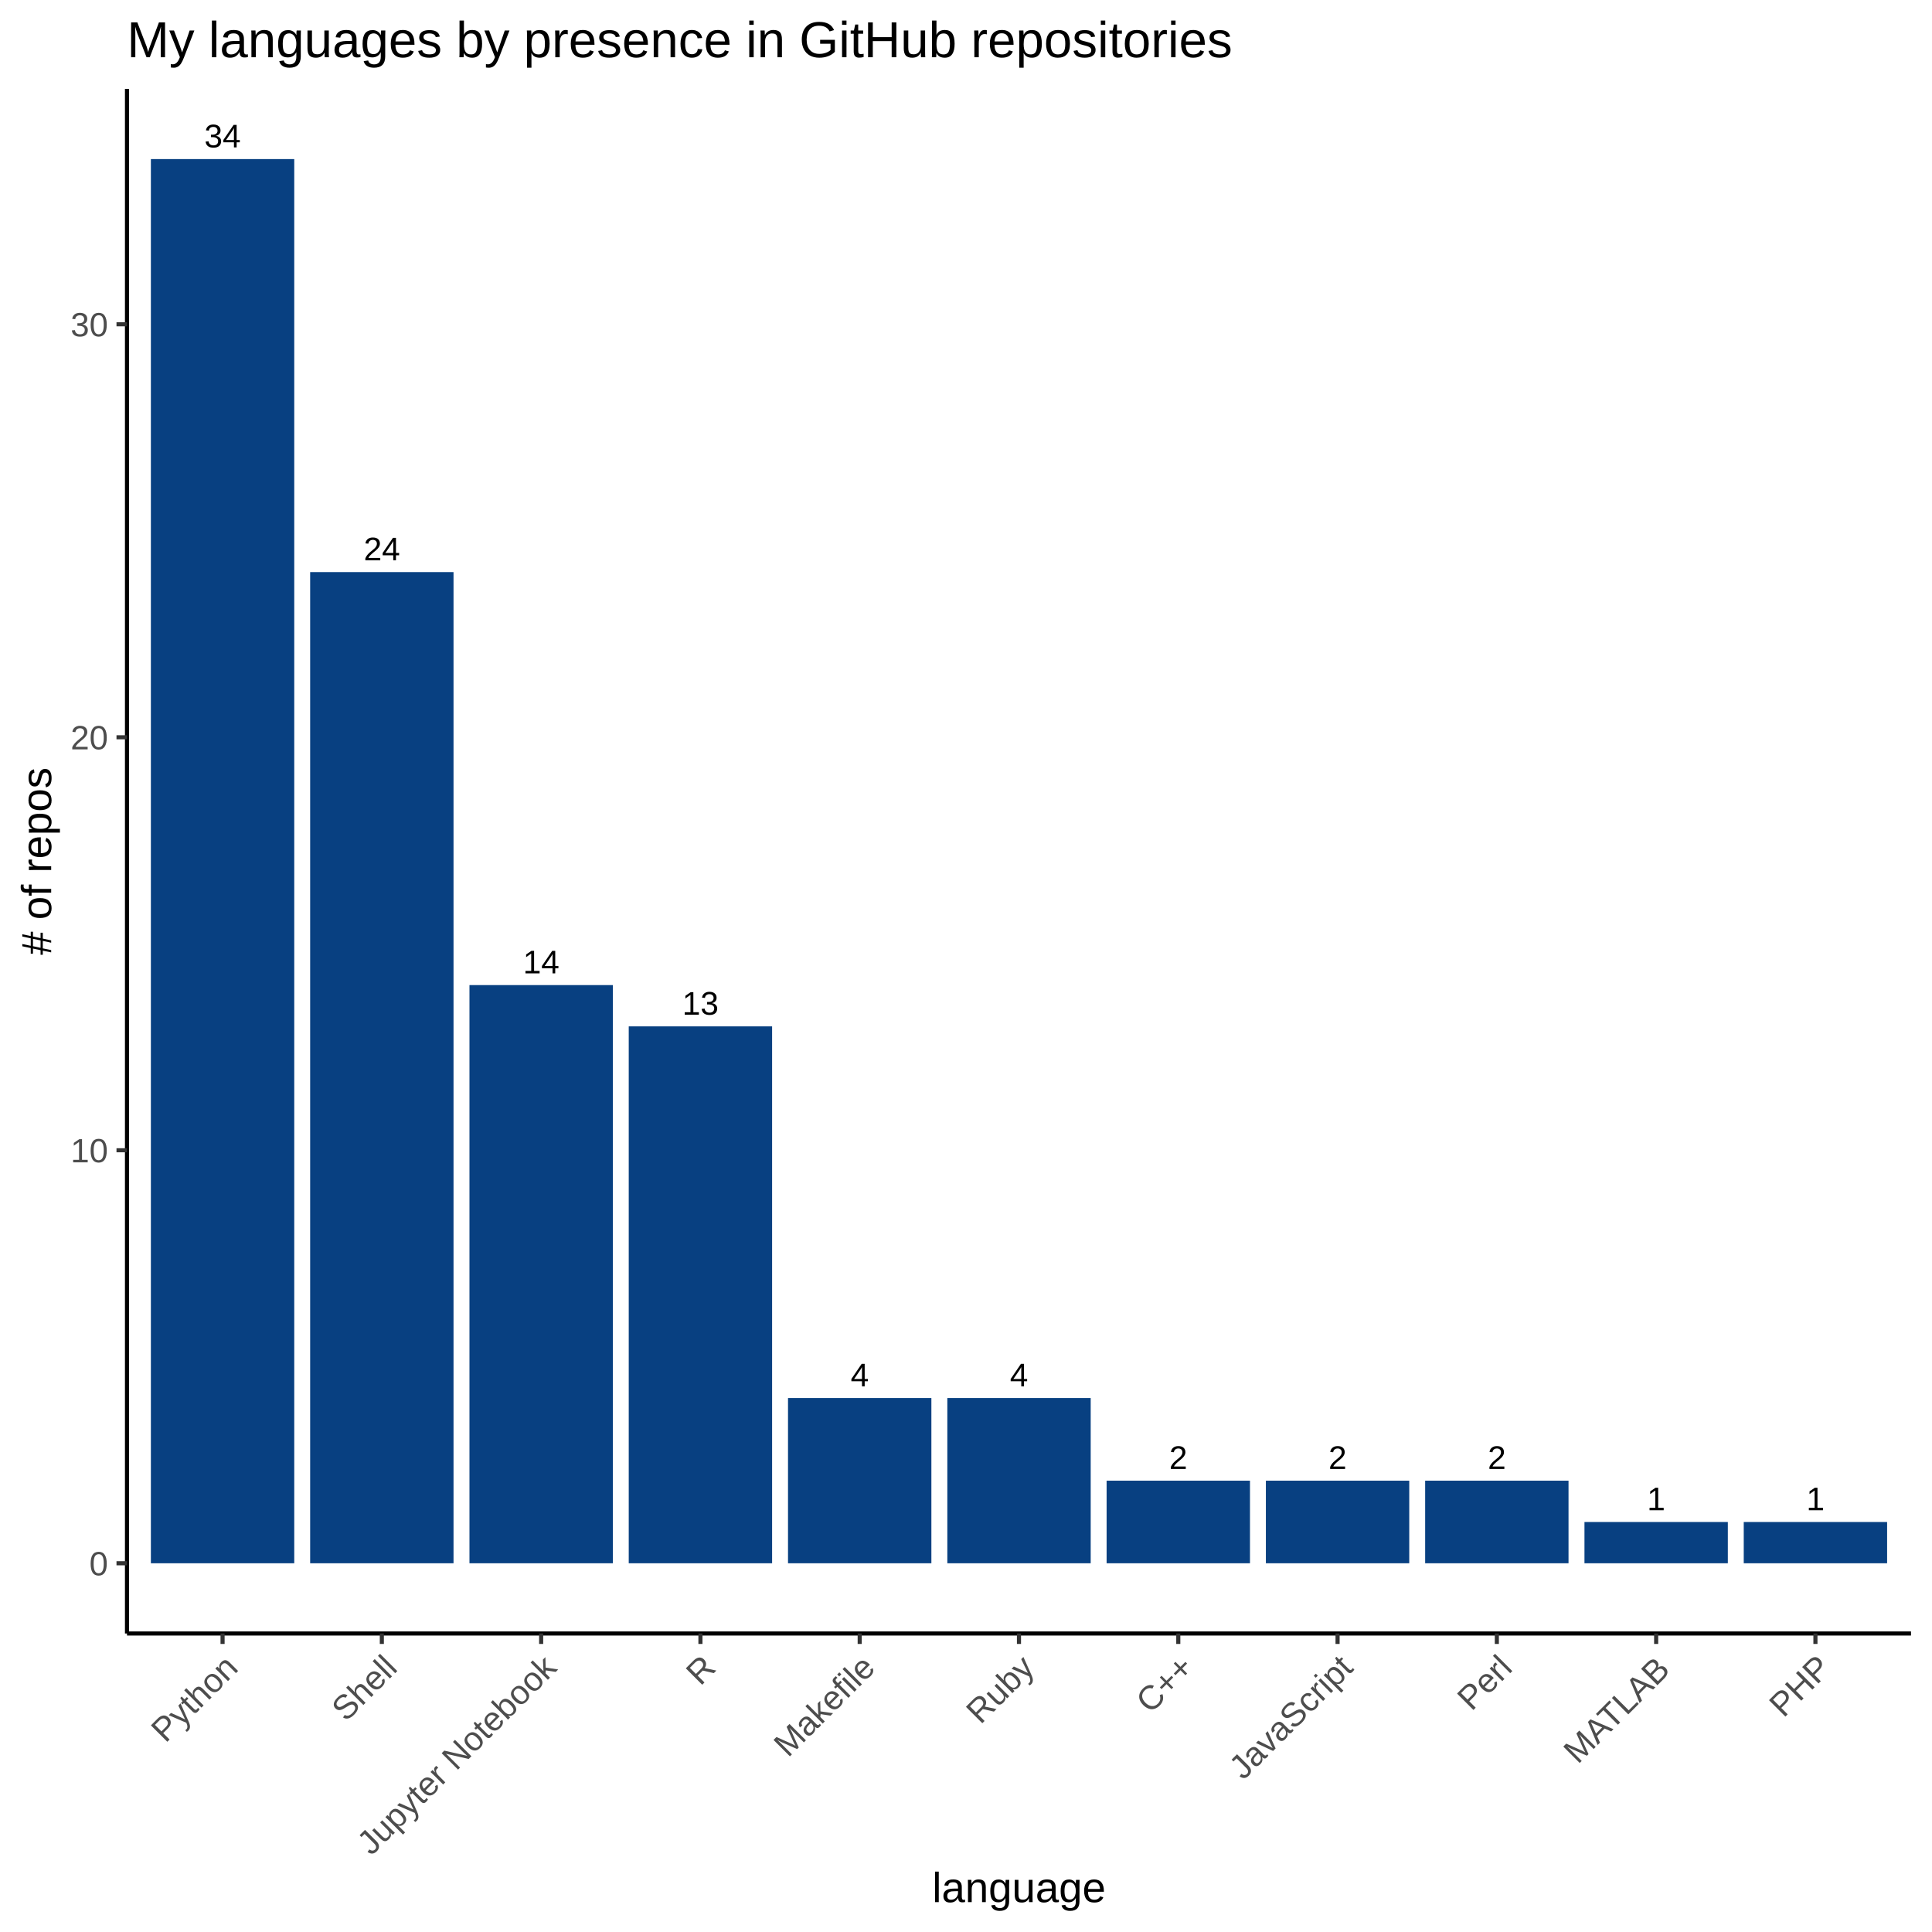
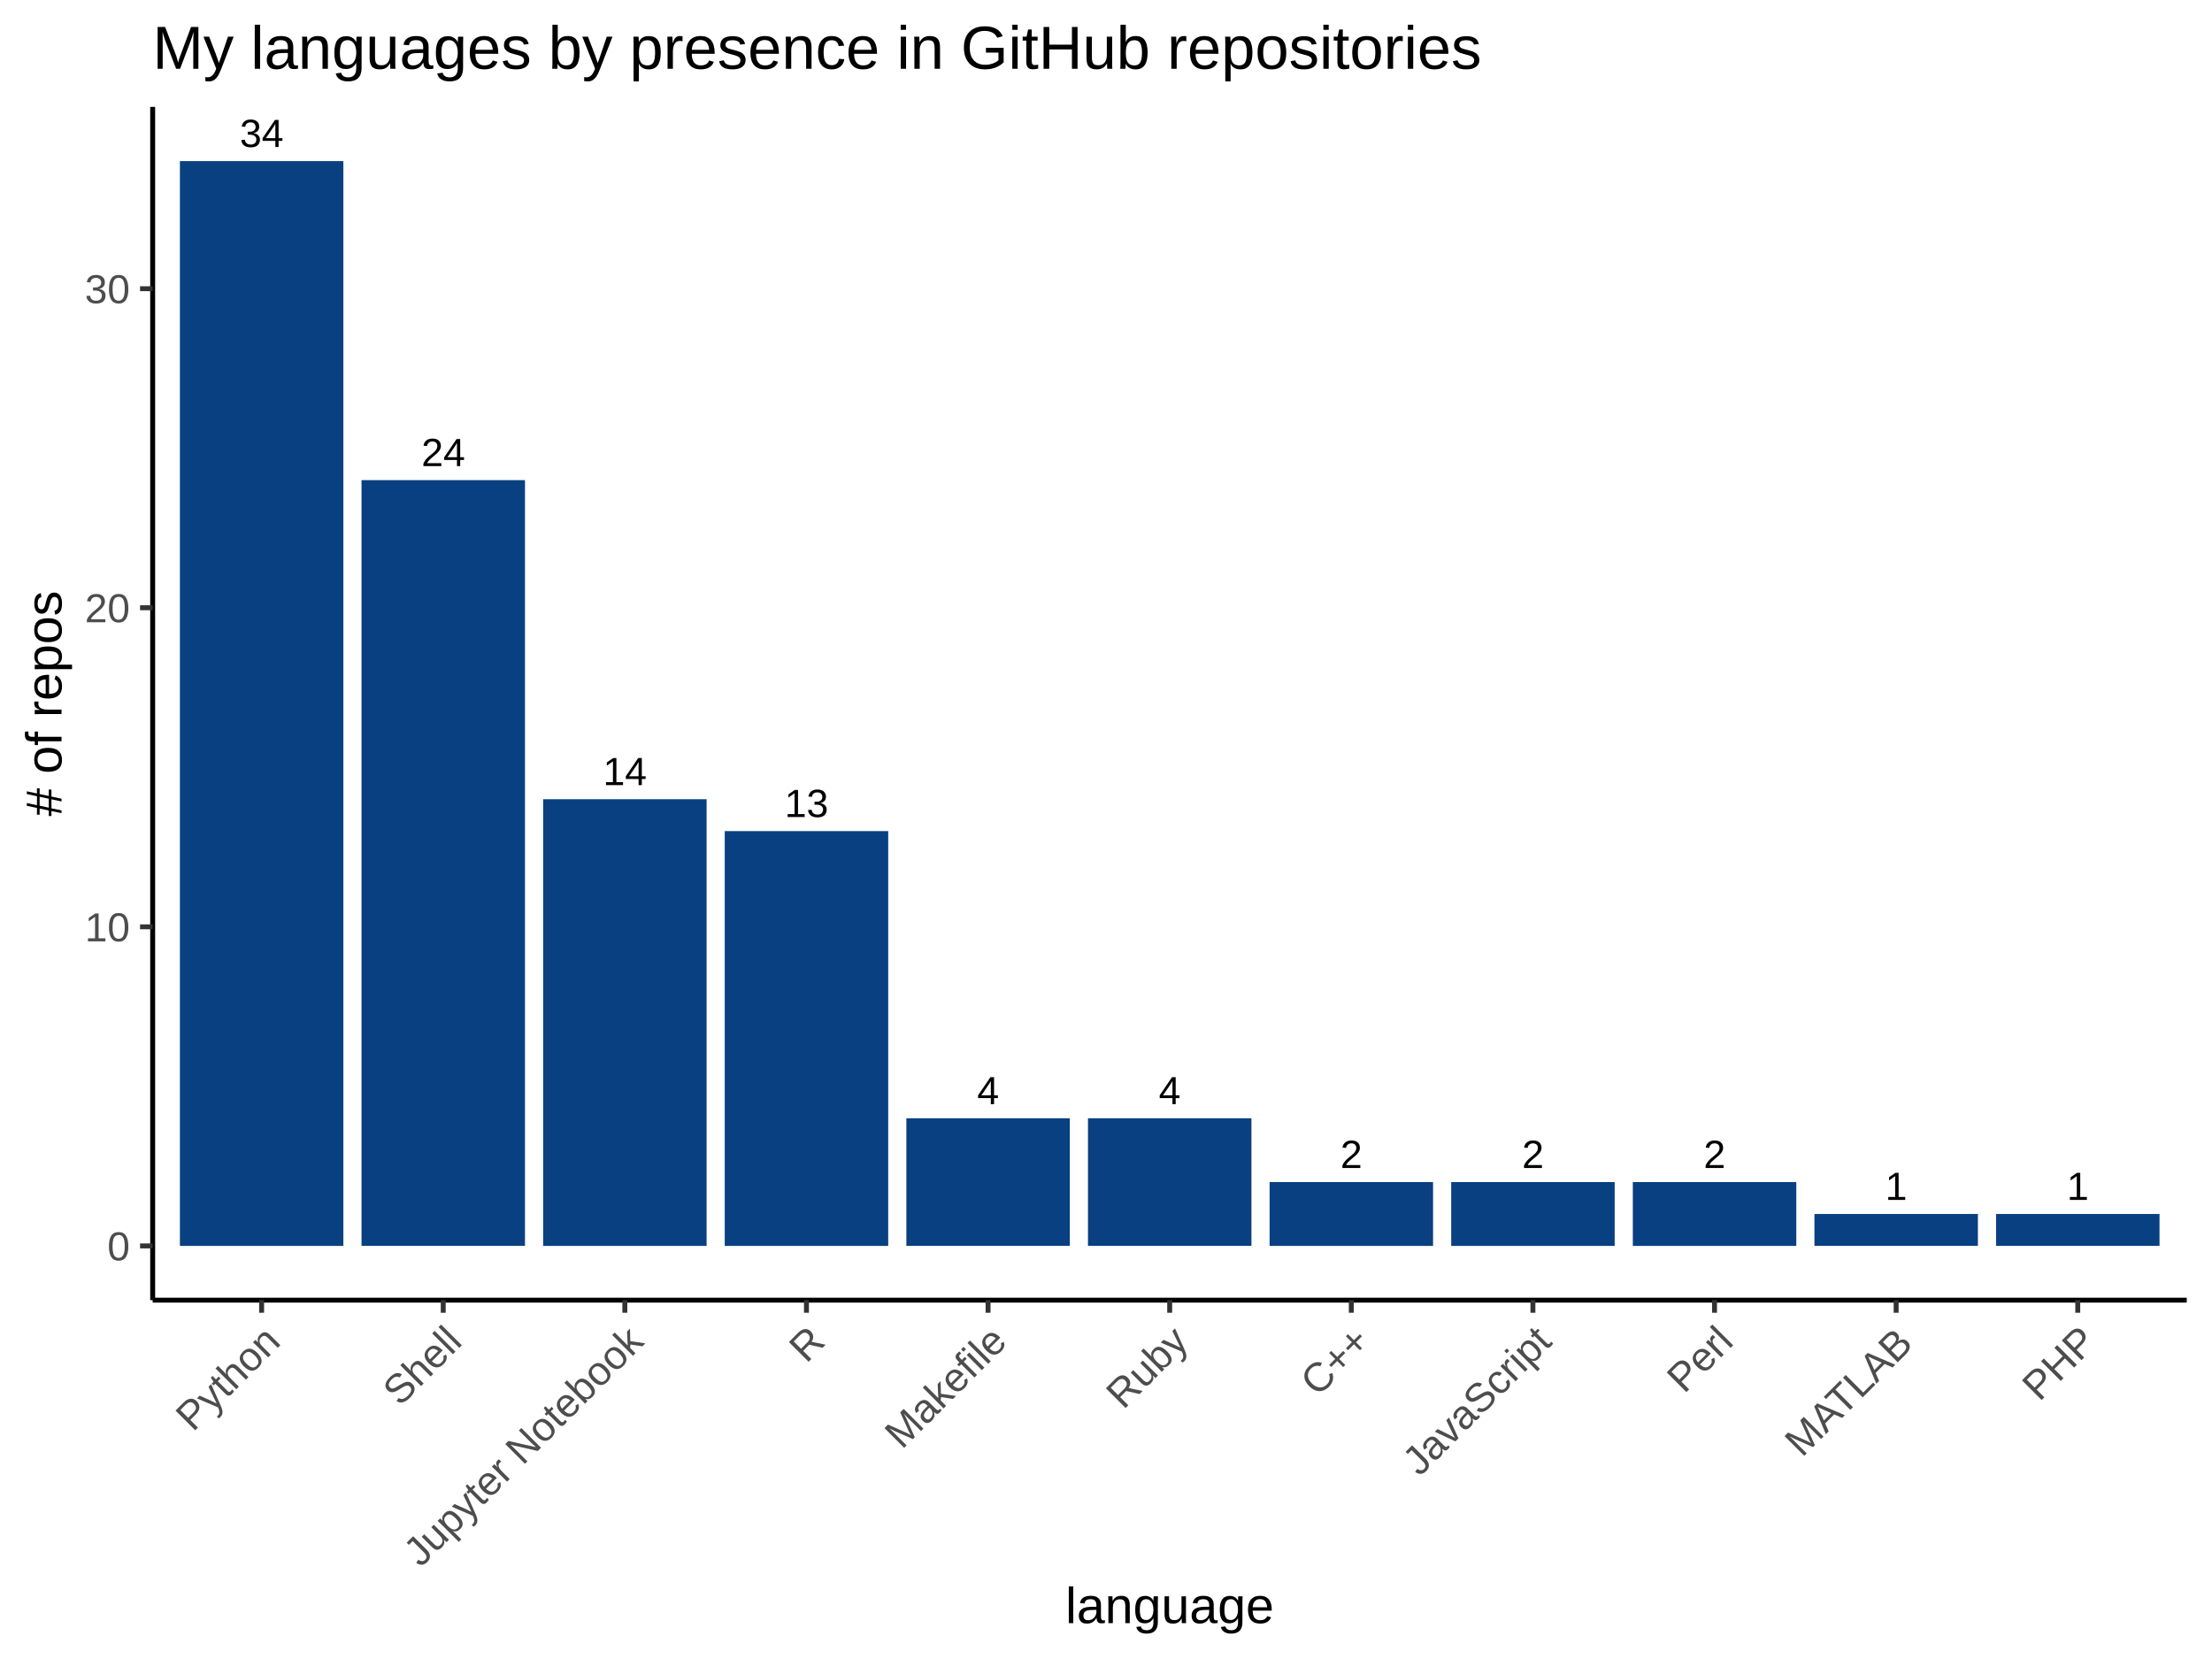
- <svg xmlns="http://www.w3.org/2000/svg" viewBox="0 0 504.00 504.00">
+ <svg xmlns="http://www.w3.org/2000/svg" viewBox="0 0 480.00 360.00">
  <defs>
    <style type="text/css">
    line, polyline, polygon, path, rect, circle {
      fill: none;
      stroke: #000000;
      stroke-linecap: round;
      stroke-linejoin: round;
      stroke-miterlimit: 10.00;
    }
  </style>
  </defs>
  <rect width="100%" height="100%" style="stroke: none; fill: #FFFFFF;" />
-   <rect x="0.00" y="0.00" width="504.00" height="504.00" style="stroke-width: 1.07; stroke: #FFFFFF; fill: #FFFFFF;" />
+   <rect x="0.00" y="0.00" width="480.00" height="360.00" style="stroke-width: 1.07; stroke: #FFFFFF; fill: #FFFFFF;" />
  <defs>
-     <clipPath id="cpMzMuMTN8NDk4LjUyfDQyNi4xM3wyMy4xOQ==">
-       <rect x="33.13" y="23.19" width="465.39" height="402.94" />
+     <clipPath id="cpMzMuMTN8NDc0LjUyfDI4Mi4xM3wyMy4xOQ==">
+       <rect x="33.13" y="23.19" width="441.39" height="258.94" />
    </clipPath>
  </defs>
-   <rect x="33.13" y="23.19" width="465.39" height="402.94" style="stroke-width: 1.07; stroke: none; fill: #FFFFFF;" clip-path="url(#cpMzMuMTN8NDk4LjUyfDQyNi4xM3wyMy4xOQ==)" />
-   <rect x="39.36" y="41.50" width="37.40" height="366.31" style="stroke-width: 1.07; stroke: none; stroke-linecap: square; stroke-linejoin: miter; fill: #084081;" clip-path="url(#cpMzMuMTN8NDk4LjUyfDQyNi4xM3wyMy4xOQ==)" />
-   <rect x="80.91" y="149.24" width="37.40" height="258.57" style="stroke-width: 1.07; stroke: none; stroke-linecap: square; stroke-linejoin: miter; fill: #084081;" clip-path="url(#cpMzMuMTN8NDk4LjUyfDQyNi4xM3wyMy4xOQ==)" />
-   <rect x="122.47" y="256.98" width="37.40" height="150.83" style="stroke-width: 1.07; stroke: none; stroke-linecap: square; stroke-linejoin: miter; fill: #084081;" clip-path="url(#cpMzMuMTN8NDk4LjUyfDQyNi4xM3wyMy4xOQ==)" />
-   <rect x="164.02" y="267.75" width="37.40" height="140.06" style="stroke-width: 1.07; stroke: none; stroke-linecap: square; stroke-linejoin: miter; fill: #084081;" clip-path="url(#cpMzMuMTN8NDk4LjUyfDQyNi4xM3wyMy4xOQ==)" />
-   <rect x="205.57" y="364.71" width="37.40" height="43.10" style="stroke-width: 1.07; stroke: none; stroke-linecap: square; stroke-linejoin: miter; fill: #084081;" clip-path="url(#cpMzMuMTN8NDk4LjUyfDQyNi4xM3wyMy4xOQ==)" />
-   <rect x="247.13" y="364.71" width="37.40" height="43.10" style="stroke-width: 1.07; stroke: none; stroke-linecap: square; stroke-linejoin: miter; fill: #084081;" clip-path="url(#cpMzMuMTN8NDk4LjUyfDQyNi4xM3wyMy4xOQ==)" />
-   <rect x="288.68" y="386.26" width="37.40" height="21.55" style="stroke-width: 1.07; stroke: none; stroke-linecap: square; stroke-linejoin: miter; fill: #084081;" clip-path="url(#cpMzMuMTN8NDk4LjUyfDQyNi4xM3wyMy4xOQ==)" />
-   <rect x="330.23" y="386.26" width="37.40" height="21.55" style="stroke-width: 1.07; stroke: none; stroke-linecap: square; stroke-linejoin: miter; fill: #084081;" clip-path="url(#cpMzMuMTN8NDk4LjUyfDQyNi4xM3wyMy4xOQ==)" />
-   <rect x="371.78" y="386.26" width="37.40" height="21.55" style="stroke-width: 1.07; stroke: none; stroke-linecap: square; stroke-linejoin: miter; fill: #084081;" clip-path="url(#cpMzMuMTN8NDk4LjUyfDQyNi4xM3wyMy4xOQ==)" />
-   <rect x="413.34" y="397.04" width="37.40" height="10.77" style="stroke-width: 1.07; stroke: none; stroke-linecap: square; stroke-linejoin: miter; fill: #084081;" clip-path="url(#cpMzMuMTN8NDk4LjUyfDQyNi4xM3wyMy4xOQ==)" />
-   <rect x="454.89" y="397.04" width="37.40" height="10.77" style="stroke-width: 1.07; stroke: none; stroke-linecap: square; stroke-linejoin: miter; fill: #084081;" clip-path="url(#cpMzMuMTN8NDk4LjUyfDQyNi4xM3wyMy4xOQ==)" />
-   <g clip-path="url(#cpMzMuMTN8NDk4LjUyfDQyNi4xM3wyMy4xOQ==)">
-     <text x="305.00" y="383.21" style="font-size: 8.54px; font-family: Arial;" textLength="4.75px" lengthAdjust="spacingAndGlyphs">2</text>
+   <rect x="33.13" y="23.19" width="441.39" height="258.94" style="stroke-width: 1.07; stroke: none; fill: #FFFFFF;" clip-path="url(#cpMzMuMTN8NDc0LjUyfDI4Mi4xM3wyMy4xOQ==)" />
+   <rect x="39.04" y="34.96" width="35.47" height="235.40" style="stroke-width: 1.07; stroke: none; stroke-linecap: square; stroke-linejoin: miter; fill: #084081;" clip-path="url(#cpMzMuMTN8NDc0LjUyfDI4Mi4xM3wyMy4xOQ==)" />
+   <rect x="78.45" y="104.19" width="35.47" height="166.16" style="stroke-width: 1.07; stroke: none; stroke-linecap: square; stroke-linejoin: miter; fill: #084081;" clip-path="url(#cpMzMuMTN8NDc0LjUyfDI4Mi4xM3wyMy4xOQ==)" />
+   <rect x="117.86" y="173.43" width="35.47" height="96.93" style="stroke-width: 1.07; stroke: none; stroke-linecap: square; stroke-linejoin: miter; fill: #084081;" clip-path="url(#cpMzMuMTN8NDc0LjUyfDI4Mi4xM3wyMy4xOQ==)" />
+   <rect x="157.27" y="180.35" width="35.47" height="90.01" style="stroke-width: 1.07; stroke: none; stroke-linecap: square; stroke-linejoin: miter; fill: #084081;" clip-path="url(#cpMzMuMTN8NDc0LjUyfDI4Mi4xM3wyMy4xOQ==)" />
+   <rect x="196.68" y="242.66" width="35.47" height="27.69" style="stroke-width: 1.07; stroke: none; stroke-linecap: square; stroke-linejoin: miter; fill: #084081;" clip-path="url(#cpMzMuMTN8NDc0LjUyfDI4Mi4xM3wyMy4xOQ==)" />
+   <rect x="236.09" y="242.66" width="35.47" height="27.69" style="stroke-width: 1.07; stroke: none; stroke-linecap: square; stroke-linejoin: miter; fill: #084081;" clip-path="url(#cpMzMuMTN8NDc0LjUyfDI4Mi4xM3wyMy4xOQ==)" />
+   <rect x="275.50" y="256.51" width="35.47" height="13.85" style="stroke-width: 1.07; stroke: none; stroke-linecap: square; stroke-linejoin: miter; fill: #084081;" clip-path="url(#cpMzMuMTN8NDc0LjUyfDI4Mi4xM3wyMy4xOQ==)" />
+   <rect x="314.91" y="256.51" width="35.47" height="13.85" style="stroke-width: 1.07; stroke: none; stroke-linecap: square; stroke-linejoin: miter; fill: #084081;" clip-path="url(#cpMzMuMTN8NDc0LjUyfDI4Mi4xM3wyMy4xOQ==)" />
+   <rect x="354.32" y="256.51" width="35.47" height="13.85" style="stroke-width: 1.07; stroke: none; stroke-linecap: square; stroke-linejoin: miter; fill: #084081;" clip-path="url(#cpMzMuMTN8NDc0LjUyfDI4Mi4xM3wyMy4xOQ==)" />
+   <rect x="393.73" y="263.43" width="35.47" height="6.92" style="stroke-width: 1.07; stroke: none; stroke-linecap: square; stroke-linejoin: miter; fill: #084081;" clip-path="url(#cpMzMuMTN8NDc0LjUyfDI4Mi4xM3wyMy4xOQ==)" />
+   <rect x="433.14" y="263.43" width="35.47" height="6.92" style="stroke-width: 1.07; stroke: none; stroke-linecap: square; stroke-linejoin: miter; fill: #084081;" clip-path="url(#cpMzMuMTN8NDc0LjUyfDI4Mi4xM3wyMy4xOQ==)" />
+   <g clip-path="url(#cpMzMuMTN8NDc0LjUyfDI4Mi4xM3wyMy4xOQ==)">
+     <text x="290.86" y="253.45" style="font-size: 8.54px; font-family: Arial;" textLength="4.75px" lengthAdjust="spacingAndGlyphs">2</text>
  </g>
-   <g clip-path="url(#cpMzMuMTN8NDk4LjUyfDQyNi4xM3wyMy4xOQ==)">
-     <text x="346.56" y="383.21" style="font-size: 8.54px; font-family: Arial;" textLength="4.75px" lengthAdjust="spacingAndGlyphs">2</text>
+   <g clip-path="url(#cpMzMuMTN8NDc0LjUyfDI4Mi4xM3wyMy4xOQ==)">
+     <text x="330.27" y="253.45" style="font-size: 8.54px; font-family: Arial;" textLength="4.75px" lengthAdjust="spacingAndGlyphs">2</text>
  </g>
-   <g clip-path="url(#cpMzMuMTN8NDk4LjUyfDQyNi4xM3wyMy4xOQ==)">
-     <text x="136.42" y="253.92" style="font-size: 8.54px; font-family: Arial;" textLength="9.49px" lengthAdjust="spacingAndGlyphs">14</text>
+   <g clip-path="url(#cpMzMuMTN8NDc0LjUyfDI4Mi4xM3wyMy4xOQ==)">
+     <text x="130.85" y="170.37" style="font-size: 8.54px; font-family: Arial;" textLength="9.49px" lengthAdjust="spacingAndGlyphs">14</text>
  </g>
-   <g clip-path="url(#cpMzMuMTN8NDk4LjUyfDQyNi4xM3wyMy4xOQ==)">
-     <text x="221.90" y="361.66" style="font-size: 8.54px; font-family: Arial;" textLength="4.75px" lengthAdjust="spacingAndGlyphs">4</text>
+   <g clip-path="url(#cpMzMuMTN8NDc0LjUyfDI4Mi4xM3wyMy4xOQ==)">
+     <text x="212.04" y="239.61" style="font-size: 8.54px; font-family: Arial;" textLength="4.75px" lengthAdjust="spacingAndGlyphs">4</text>
  </g>
-   <g clip-path="url(#cpMzMuMTN8NDk4LjUyfDQyNi4xM3wyMy4xOQ==)">
-     <text x="429.66" y="393.98" style="font-size: 8.54px; font-family: Arial;" textLength="4.75px" lengthAdjust="spacingAndGlyphs">1</text>
+   <g clip-path="url(#cpMzMuMTN8NDc0LjUyfDI4Mi4xM3wyMy4xOQ==)">
+     <text x="409.09" y="260.38" style="font-size: 8.54px; font-family: Arial;" textLength="4.75px" lengthAdjust="spacingAndGlyphs">1</text>
  </g>
-   <g clip-path="url(#cpMzMuMTN8NDk4LjUyfDQyNi4xM3wyMy4xOQ==)">
-     <text x="388.11" y="383.21" style="font-size: 8.54px; font-family: Arial;" textLength="4.75px" lengthAdjust="spacingAndGlyphs">2</text>
+   <g clip-path="url(#cpMzMuMTN8NDc0LjUyfDI4Mi4xM3wyMy4xOQ==)">
+     <text x="369.68" y="253.45" style="font-size: 8.54px; font-family: Arial;" textLength="4.75px" lengthAdjust="spacingAndGlyphs">2</text>
  </g>
-   <g clip-path="url(#cpMzMuMTN8NDk4LjUyfDQyNi4xM3wyMy4xOQ==)">
-     <text x="471.22" y="393.98" style="font-size: 8.54px; font-family: Arial;" textLength="4.75px" lengthAdjust="spacingAndGlyphs">1</text>
+   <g clip-path="url(#cpMzMuMTN8NDc0LjUyfDI4Mi4xM3wyMy4xOQ==)">
+     <text x="448.50" y="260.38" style="font-size: 8.54px; font-family: Arial;" textLength="4.75px" lengthAdjust="spacingAndGlyphs">1</text>
  </g>
-   <g clip-path="url(#cpMzMuMTN8NDk4LjUyfDQyNi4xM3wyMy4xOQ==)">
-     <text x="53.31" y="38.45" style="font-size: 8.54px; font-family: Arial;" textLength="9.49px" lengthAdjust="spacingAndGlyphs">34</text>
+   <g clip-path="url(#cpMzMuMTN8NDc0LjUyfDI4Mi4xM3wyMy4xOQ==)">
+     <text x="52.03" y="31.90" style="font-size: 8.54px; font-family: Arial;" textLength="9.49px" lengthAdjust="spacingAndGlyphs">34</text>
  </g>
-   <g clip-path="url(#cpMzMuMTN8NDk4LjUyfDQyNi4xM3wyMy4xOQ==)">
-     <text x="177.97" y="264.70" style="font-size: 8.54px; font-family: Arial;" textLength="9.49px" lengthAdjust="spacingAndGlyphs">13</text>
+   <g clip-path="url(#cpMzMuMTN8NDc0LjUyfDI4Mi4xM3wyMy4xOQ==)">
+     <text x="170.26" y="177.29" style="font-size: 8.54px; font-family: Arial;" textLength="9.49px" lengthAdjust="spacingAndGlyphs">13</text>
  </g>
-   <g clip-path="url(#cpMzMuMTN8NDk4LjUyfDQyNi4xM3wyMy4xOQ==)">
-     <text x="263.45" y="361.66" style="font-size: 8.54px; font-family: Arial;" textLength="4.75px" lengthAdjust="spacingAndGlyphs">4</text>
+   <g clip-path="url(#cpMzMuMTN8NDc0LjUyfDI4Mi4xM3wyMy4xOQ==)">
+     <text x="251.45" y="239.61" style="font-size: 8.54px; font-family: Arial;" textLength="4.75px" lengthAdjust="spacingAndGlyphs">4</text>
  </g>
-   <g clip-path="url(#cpMzMuMTN8NDk4LjUyfDQyNi4xM3wyMy4xOQ==)">
-     <text x="94.87" y="146.18" style="font-size: 8.54px; font-family: Arial;" textLength="9.49px" lengthAdjust="spacingAndGlyphs">24</text>
+   <g clip-path="url(#cpMzMuMTN8NDc0LjUyfDI4Mi4xM3wyMy4xOQ==)">
+     <text x="91.44" y="101.14" style="font-size: 8.54px; font-family: Arial;" textLength="9.49px" lengthAdjust="spacingAndGlyphs">24</text>
  </g>
  <defs>
-     <clipPath id="cpMC4wMHw1MDQuMDB8NTA0LjAwfDAuMDA=">
-       <rect x="0.00" y="0.00" width="504.00" height="504.00" />
+     <clipPath id="cpMC4wMHw0ODAuMDB8MzYwLjAwfDAuMDA=">
+       <rect x="0.00" y="0.00" width="480.00" height="360.00" />
    </clipPath>
  </defs>
-   <polyline points="33.13,426.13 33.13,23.19 " style="stroke-width: 1.07; stroke-linecap: butt;" clip-path="url(#cpMC4wMHw1MDQuMDB8NTA0LjAwfDAuMDA=)" />
-   <g clip-path="url(#cpMC4wMHw1MDQuMDB8NTA0LjAwfDAuMDA=)">
-     <text x="23.30" y="410.96" style="font-size: 8.80px; fill: #4D4D4D; font-family: Arial;" textLength="4.89px" lengthAdjust="spacingAndGlyphs">0</text>
+   <polyline points="33.13,282.13 33.13,23.19 " style="stroke-width: 1.07; stroke-linecap: butt;" clip-path="url(#cpMC4wMHw0ODAuMDB8MzYwLjAwfDAuMDA=)" />
+   <g clip-path="url(#cpMC4wMHw0ODAuMDB8MzYwLjAwfDAuMDA=)">
+     <text x="23.30" y="273.50" style="font-size: 8.80px; fill: #4D4D4D; font-family: Arial;" textLength="4.89px" lengthAdjust="spacingAndGlyphs">0</text>
  </g>
-   <g clip-path="url(#cpMC4wMHw1MDQuMDB8NTA0LjAwfDAuMDA=)">
-     <text x="18.41" y="303.22" style="font-size: 8.80px; fill: #4D4D4D; font-family: Arial;" textLength="9.79px" lengthAdjust="spacingAndGlyphs">10</text>
+   <g clip-path="url(#cpMC4wMHw0ODAuMDB8MzYwLjAwfDAuMDA=)">
+     <text x="18.41" y="204.27" style="font-size: 8.80px; fill: #4D4D4D; font-family: Arial;" textLength="9.79px" lengthAdjust="spacingAndGlyphs">10</text>
  </g>
-   <g clip-path="url(#cpMC4wMHw1MDQuMDB8NTA0LjAwfDAuMDA=)">
-     <text x="18.41" y="195.48" style="font-size: 8.80px; fill: #4D4D4D; font-family: Arial;" textLength="9.79px" lengthAdjust="spacingAndGlyphs">20</text>
+   <g clip-path="url(#cpMC4wMHw0ODAuMDB8MzYwLjAwfDAuMDA=)">
+     <text x="18.41" y="135.03" style="font-size: 8.80px; fill: #4D4D4D; font-family: Arial;" textLength="9.79px" lengthAdjust="spacingAndGlyphs">20</text>
  </g>
-   <g clip-path="url(#cpMC4wMHw1MDQuMDB8NTA0LjAwfDAuMDA=)">
-     <text x="18.41" y="87.75" style="font-size: 8.80px; fill: #4D4D4D; font-family: Arial;" textLength="9.79px" lengthAdjust="spacingAndGlyphs">30</text>
+   <g clip-path="url(#cpMC4wMHw0ODAuMDB8MzYwLjAwfDAuMDA=)">
+     <text x="18.41" y="65.80" style="font-size: 8.80px; fill: #4D4D4D; font-family: Arial;" textLength="9.79px" lengthAdjust="spacingAndGlyphs">30</text>
  </g>
-   <polyline points="30.39,407.81 33.13,407.81 " style="stroke-width: 1.07; stroke: #333333; stroke-linecap: butt;" clip-path="url(#cpMC4wMHw1MDQuMDB8NTA0LjAwfDAuMDA=)" />
-   <polyline points="30.39,300.07 33.13,300.07 " style="stroke-width: 1.07; stroke: #333333; stroke-linecap: butt;" clip-path="url(#cpMC4wMHw1MDQuMDB8NTA0LjAwfDAuMDA=)" />
-   <polyline points="30.39,192.33 33.13,192.33 " style="stroke-width: 1.07; stroke: #333333; stroke-linecap: butt;" clip-path="url(#cpMC4wMHw1MDQuMDB8NTA0LjAwfDAuMDA=)" />
-   <polyline points="30.39,84.60 33.13,84.60 " style="stroke-width: 1.07; stroke: #333333; stroke-linecap: butt;" clip-path="url(#cpMC4wMHw1MDQuMDB8NTA0LjAwfDAuMDA=)" />
-   <polyline points="33.13,426.13 498.52,426.13 " style="stroke-width: 1.07; stroke-linecap: butt;" clip-path="url(#cpMC4wMHw1MDQuMDB8NTA0LjAwfDAuMDA=)" />
-   <polyline points="58.06,428.86 58.06,426.13 " style="stroke-width: 1.07; stroke: #333333; stroke-linecap: butt;" clip-path="url(#cpMC4wMHw1MDQuMDB8NTA0LjAwfDAuMDA=)" />
-   <polyline points="99.61,428.86 99.61,426.13 " style="stroke-width: 1.07; stroke: #333333; stroke-linecap: butt;" clip-path="url(#cpMC4wMHw1MDQuMDB8NTA0LjAwfDAuMDA=)" />
-   <polyline points="141.17,428.86 141.17,426.13 " style="stroke-width: 1.07; stroke: #333333; stroke-linecap: butt;" clip-path="url(#cpMC4wMHw1MDQuMDB8NTA0LjAwfDAuMDA=)" />
-   <polyline points="182.72,428.86 182.72,426.13 " style="stroke-width: 1.07; stroke: #333333; stroke-linecap: butt;" clip-path="url(#cpMC4wMHw1MDQuMDB8NTA0LjAwfDAuMDA=)" />
-   <polyline points="224.27,428.86 224.27,426.13 " style="stroke-width: 1.07; stroke: #333333; stroke-linecap: butt;" clip-path="url(#cpMC4wMHw1MDQuMDB8NTA0LjAwfDAuMDA=)" />
-   <polyline points="265.82,428.86 265.82,426.13 " style="stroke-width: 1.07; stroke: #333333; stroke-linecap: butt;" clip-path="url(#cpMC4wMHw1MDQuMDB8NTA0LjAwfDAuMDA=)" />
-   <polyline points="307.38,428.86 307.38,426.13 " style="stroke-width: 1.07; stroke: #333333; stroke-linecap: butt;" clip-path="url(#cpMC4wMHw1MDQuMDB8NTA0LjAwfDAuMDA=)" />
-   <polyline points="348.93,428.86 348.93,426.13 " style="stroke-width: 1.07; stroke: #333333; stroke-linecap: butt;" clip-path="url(#cpMC4wMHw1MDQuMDB8NTA0LjAwfDAuMDA=)" />
-   <polyline points="390.48,428.86 390.48,426.13 " style="stroke-width: 1.07; stroke: #333333; stroke-linecap: butt;" clip-path="url(#cpMC4wMHw1MDQuMDB8NTA0LjAwfDAuMDA=)" />
-   <polyline points="432.04,428.86 432.04,426.13 " style="stroke-width: 1.07; stroke: #333333; stroke-linecap: butt;" clip-path="url(#cpMC4wMHw1MDQuMDB8NTA0LjAwfDAuMDA=)" />
-   <polyline points="473.59,428.86 473.59,426.13 " style="stroke-width: 1.07; stroke: #333333; stroke-linecap: butt;" clip-path="url(#cpMC4wMHw1MDQuMDB8NTA0LjAwfDAuMDA=)" />
-   <g clip-path="url(#cpMC4wMHw1MDQuMDB8NTA0LjAwfDAuMDA=)">
-     <text transform="translate(43.14,454.88) rotate(-45)" style="font-size: 8.80px; fill: #4D4D4D; font-family: Arial;" textLength="27.40px" lengthAdjust="spacingAndGlyphs">Python</text>
+   <polyline points="30.39,270.36 33.13,270.36 " style="stroke-width: 1.07; stroke: #333333; stroke-linecap: butt;" clip-path="url(#cpMC4wMHw0ODAuMDB8MzYwLjAwfDAuMDA=)" />
+   <polyline points="30.39,201.12 33.13,201.12 " style="stroke-width: 1.07; stroke: #333333; stroke-linecap: butt;" clip-path="url(#cpMC4wMHw0ODAuMDB8MzYwLjAwfDAuMDA=)" />
+   <polyline points="30.39,131.88 33.13,131.88 " style="stroke-width: 1.07; stroke: #333333; stroke-linecap: butt;" clip-path="url(#cpMC4wMHw0ODAuMDB8MzYwLjAwfDAuMDA=)" />
+   <polyline points="30.39,62.65 33.13,62.65 " style="stroke-width: 1.07; stroke: #333333; stroke-linecap: butt;" clip-path="url(#cpMC4wMHw0ODAuMDB8MzYwLjAwfDAuMDA=)" />
+   <polyline points="33.13,282.13 474.52,282.13 " style="stroke-width: 1.07; stroke-linecap: butt;" clip-path="url(#cpMC4wMHw0ODAuMDB8MzYwLjAwfDAuMDA=)" />
+   <polyline points="56.77,284.86 56.77,282.13 " style="stroke-width: 1.07; stroke: #333333; stroke-linecap: butt;" clip-path="url(#cpMC4wMHw0ODAuMDB8MzYwLjAwfDAuMDA=)" />
+   <polyline points="96.18,284.86 96.18,282.13 " style="stroke-width: 1.07; stroke: #333333; stroke-linecap: butt;" clip-path="url(#cpMC4wMHw0ODAuMDB8MzYwLjAwfDAuMDA=)" />
+   <polyline points="135.59,284.86 135.59,282.13 " style="stroke-width: 1.07; stroke: #333333; stroke-linecap: butt;" clip-path="url(#cpMC4wMHw0ODAuMDB8MzYwLjAwfDAuMDA=)" />
+   <polyline points="175.00,284.86 175.00,282.13 " style="stroke-width: 1.07; stroke: #333333; stroke-linecap: butt;" clip-path="url(#cpMC4wMHw0ODAuMDB8MzYwLjAwfDAuMDA=)" />
+   <polyline points="214.41,284.86 214.41,282.13 " style="stroke-width: 1.07; stroke: #333333; stroke-linecap: butt;" clip-path="url(#cpMC4wMHw0ODAuMDB8MzYwLjAwfDAuMDA=)" />
+   <polyline points="253.82,284.86 253.82,282.13 " style="stroke-width: 1.07; stroke: #333333; stroke-linecap: butt;" clip-path="url(#cpMC4wMHw0ODAuMDB8MzYwLjAwfDAuMDA=)" />
+   <polyline points="293.23,284.86 293.23,282.13 " style="stroke-width: 1.07; stroke: #333333; stroke-linecap: butt;" clip-path="url(#cpMC4wMHw0ODAuMDB8MzYwLjAwfDAuMDA=)" />
+   <polyline points="332.64,284.86 332.64,282.13 " style="stroke-width: 1.07; stroke: #333333; stroke-linecap: butt;" clip-path="url(#cpMC4wMHw0ODAuMDB8MzYwLjAwfDAuMDA=)" />
+   <polyline points="372.05,284.86 372.05,282.13 " style="stroke-width: 1.07; stroke: #333333; stroke-linecap: butt;" clip-path="url(#cpMC4wMHw0ODAuMDB8MzYwLjAwfDAuMDA=)" />
+   <polyline points="411.46,284.86 411.46,282.13 " style="stroke-width: 1.07; stroke: #333333; stroke-linecap: butt;" clip-path="url(#cpMC4wMHw0ODAuMDB8MzYwLjAwfDAuMDA=)" />
+   <polyline points="450.87,284.86 450.87,282.13 " style="stroke-width: 1.07; stroke: #333333; stroke-linecap: butt;" clip-path="url(#cpMC4wMHw0ODAuMDB8MzYwLjAwfDAuMDA=)" />
+   <g clip-path="url(#cpMC4wMHw0ODAuMDB8MzYwLjAwfDAuMDA=)">
+     <text transform="translate(41.86,310.88) rotate(-45)" style="font-size: 8.80px; fill: #4D4D4D; font-family: Arial;" textLength="27.40px" lengthAdjust="spacingAndGlyphs">Python</text>
  </g>
-   <g clip-path="url(#cpMC4wMHw1MDQuMDB8NTA0LjAwfDAuMDA=)">
-     <text transform="translate(90.23,449.35) rotate(-45)" style="font-size: 8.80px; fill: #4D4D4D; font-family: Arial;" textLength="19.57px" lengthAdjust="spacingAndGlyphs">Shell</text>
+   <g clip-path="url(#cpMC4wMHw0ODAuMDB8MzYwLjAwfDAuMDA=)">
+     <text transform="translate(86.80,305.35) rotate(-45)" style="font-size: 8.80px; fill: #4D4D4D; font-family: Arial;" textLength="19.57px" lengthAdjust="spacingAndGlyphs">Shell</text>
  </g>
-   <g clip-path="url(#cpMC4wMHw1MDQuMDB8NTA0LjAwfDAuMDA=)">
-     <text transform="translate(96.85,484.28) rotate(-45)" style="font-size: 8.80px; fill: #4D4D4D; font-family: Arial;" textLength="68.97px" lengthAdjust="spacingAndGlyphs">Jupyter Notebook</text>
+   <g clip-path="url(#cpMC4wMHw0ODAuMDB8MzYwLjAwfDAuMDA=)">
+     <text transform="translate(91.28,340.28) rotate(-45)" style="font-size: 8.80px; fill: #4D4D4D; font-family: Arial;" textLength="68.97px" lengthAdjust="spacingAndGlyphs">Jupyter Notebook</text>
  </g>
-   <g clip-path="url(#cpMC4wMHw1MDQuMDB8NTA0LjAwfDAuMDA=)">
-     <text transform="translate(182.68,440.00) rotate(-45)" style="font-size: 8.80px; fill: #4D4D4D; font-family: Arial;" textLength="6.36px" lengthAdjust="spacingAndGlyphs">R</text>
+   <g clip-path="url(#cpMC4wMHw0ODAuMDB8MzYwLjAwfDAuMDA=)">
+     <text transform="translate(174.96,296.00) rotate(-45)" style="font-size: 8.80px; fill: #4D4D4D; font-family: Arial;" textLength="6.36px" lengthAdjust="spacingAndGlyphs">R</text>
  </g>
-   <g clip-path="url(#cpMC4wMHw1MDQuMDB8NTA0LjAwfDAuMDA=)">
-     <text transform="translate(205.56,458.68) rotate(-45)" style="font-size: 8.80px; fill: #4D4D4D; font-family: Arial;" textLength="32.77px" lengthAdjust="spacingAndGlyphs">Makefile</text>
+   <g clip-path="url(#cpMC4wMHw0ODAuMDB8MzYwLjAwfDAuMDA=)">
+     <text transform="translate(195.70,314.68) rotate(-45)" style="font-size: 8.80px; fill: #4D4D4D; font-family: Arial;" textLength="32.77px" lengthAdjust="spacingAndGlyphs">Makefile</text>
  </g>
-   <g clip-path="url(#cpMC4wMHw1MDQuMDB8NTA0LjAwfDAuMDA=)">
-     <text transform="translate(255.75,450.04) rotate(-45)" style="font-size: 8.80px; fill: #4D4D4D; font-family: Arial;" textLength="20.54px" lengthAdjust="spacingAndGlyphs">Ruby</text>
+   <g clip-path="url(#cpMC4wMHw0ODAuMDB8MzYwLjAwfDAuMDA=)">
+     <text transform="translate(243.75,306.04) rotate(-45)" style="font-size: 8.80px; fill: #4D4D4D; font-family: Arial;" textLength="20.54px" lengthAdjust="spacingAndGlyphs">Ruby</text>
  </g>
-   <g clip-path="url(#cpMC4wMHw1MDQuMDB8NTA0LjAwfDAuMDA=)">
-     <text transform="translate(300.07,447.27) rotate(-45)" style="font-size: 8.80px; fill: #4D4D4D; font-family: Arial;" textLength="16.63px" lengthAdjust="spacingAndGlyphs">C++</text>
+   <g clip-path="url(#cpMC4wMHw0ODAuMDB8MzYwLjAwfDAuMDA=)">
+     <text transform="translate(285.93,303.27) rotate(-45)" style="font-size: 8.80px; fill: #4D4D4D; font-family: Arial;" textLength="16.63px" lengthAdjust="spacingAndGlyphs">C++</text>
  </g>
-   <g clip-path="url(#cpMC4wMHw1MDQuMDB8NTA0LjAwfDAuMDA=)">
-     <text transform="translate(324.33,464.56) rotate(-45)" style="font-size: 8.80px; fill: #4D4D4D; font-family: Arial;" textLength="41.08px" lengthAdjust="spacingAndGlyphs">JavaScript</text>
+   <g clip-path="url(#cpMC4wMHw0ODAuMDB8MzYwLjAwfDAuMDA=)">
+     <text transform="translate(308.05,320.56) rotate(-45)" style="font-size: 8.80px; fill: #4D4D4D; font-family: Arial;" textLength="41.08px" lengthAdjust="spacingAndGlyphs">JavaScript</text>
  </g>
-   <g clip-path="url(#cpMC4wMHw1MDQuMDB8NTA0LjAwfDAuMDA=)">
-     <text transform="translate(383.87,446.58) rotate(-45)" style="font-size: 8.80px; fill: #4D4D4D; font-family: Arial;" textLength="15.65px" lengthAdjust="spacingAndGlyphs">Perl</text>
+   <g clip-path="url(#cpMC4wMHw0ODAuMDB8MzYwLjAwfDAuMDA=)">
+     <text transform="translate(365.44,302.58) rotate(-45)" style="font-size: 8.80px; fill: #4D4D4D; font-family: Arial;" textLength="15.65px" lengthAdjust="spacingAndGlyphs">Perl</text>
  </g>
-   <g clip-path="url(#cpMC4wMHw1MDQuMDB8NTA0LjAwfDAuMDA=)">
-     <text transform="translate(411.59,460.41) rotate(-45)" style="font-size: 8.80px; fill: #4D4D4D; font-family: Arial;" textLength="35.21px" lengthAdjust="spacingAndGlyphs">MATLAB</text>
+   <g clip-path="url(#cpMC4wMHw0ODAuMDB8MzYwLjAwfDAuMDA=)">
+     <text transform="translate(391.02,316.41) rotate(-45)" style="font-size: 8.80px; fill: #4D4D4D; font-family: Arial;" textLength="35.21px" lengthAdjust="spacingAndGlyphs">MATLAB</text>
  </g>
-   <g clip-path="url(#cpMC4wMHw1MDQuMDB8NTA0LjAwfDAuMDA=)">
-     <text transform="translate(465.25,448.31) rotate(-45)" style="font-size: 8.80px; fill: #4D4D4D; font-family: Arial;" textLength="18.09px" lengthAdjust="spacingAndGlyphs">PHP</text>
+   <g clip-path="url(#cpMC4wMHw0ODAuMDB8MzYwLjAwfDAuMDA=)">
+     <text transform="translate(442.53,304.31) rotate(-45)" style="font-size: 8.80px; fill: #4D4D4D; font-family: Arial;" textLength="18.09px" lengthAdjust="spacingAndGlyphs">PHP</text>
  </g>
-   <g clip-path="url(#cpMC4wMHw1MDQuMDB8NTA0LjAwfDAuMDA=)">
-     <text x="243.19" y="496.21" style="font-size: 11.00px; font-family: Arial;" textLength="45.27px" lengthAdjust="spacingAndGlyphs">language</text>
+   <g clip-path="url(#cpMC4wMHw0ODAuMDB8MzYwLjAwfDAuMDA=)">
+     <text x="231.19" y="352.21" style="font-size: 11.00px; font-family: Arial;" textLength="45.27px" lengthAdjust="spacingAndGlyphs">language</text>
  </g>
-   <g clip-path="url(#cpMC4wMHw1MDQuMDB8NTA0LjAwfDAuMDA=)">
-     <text transform="translate(13.35,249.12) rotate(-90)" style="font-size: 11.00px; font-family: Arial;" textLength="48.92px" lengthAdjust="spacingAndGlyphs"># of repos</text>
+   <g clip-path="url(#cpMC4wMHw0ODAuMDB8MzYwLjAwfDAuMDA=)">
+     <text transform="translate(13.35,177.12) rotate(-90)" style="font-size: 11.00px; font-family: Arial;" textLength="48.92px" lengthAdjust="spacingAndGlyphs"># of repos</text>
  </g>
-   <g clip-path="url(#cpMC4wMHw1MDQuMDB8NTA0LjAwfDAuMDA=)">
+   <g clip-path="url(#cpMC4wMHw0ODAuMDB8MzYwLjAwfDAuMDA=)">
    <text x="33.13" y="14.93" style="font-size: 13.20px; font-family: Arial;" textLength="288.35px" lengthAdjust="spacingAndGlyphs">My languages by presence in GitHub repositories</text>
  </g>
</svg>
